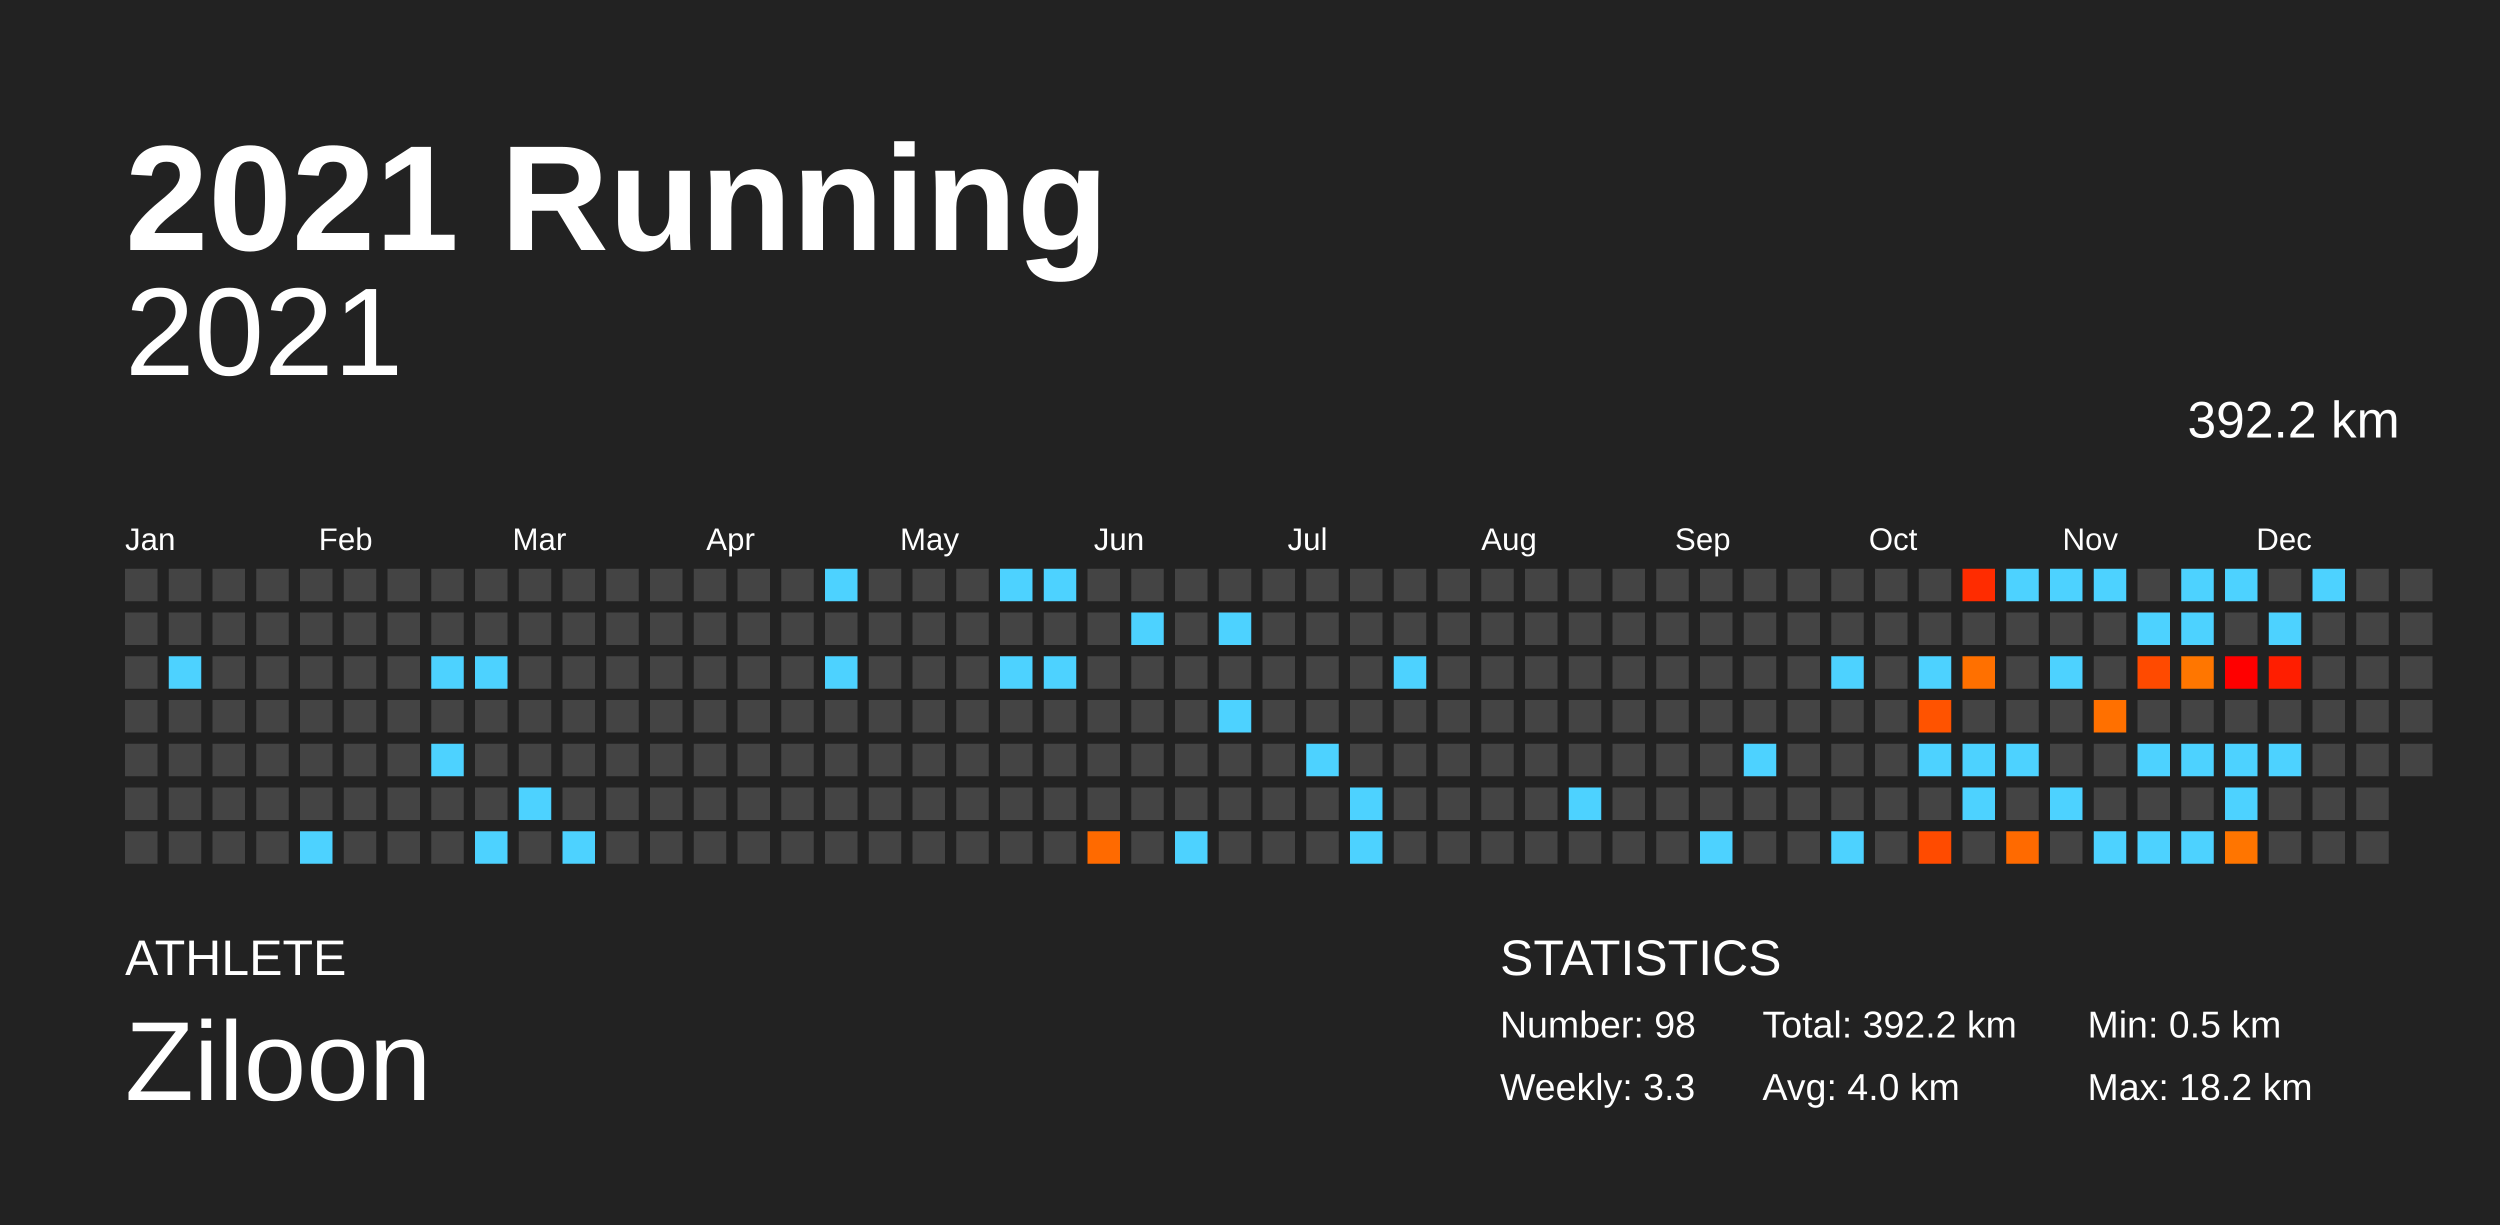
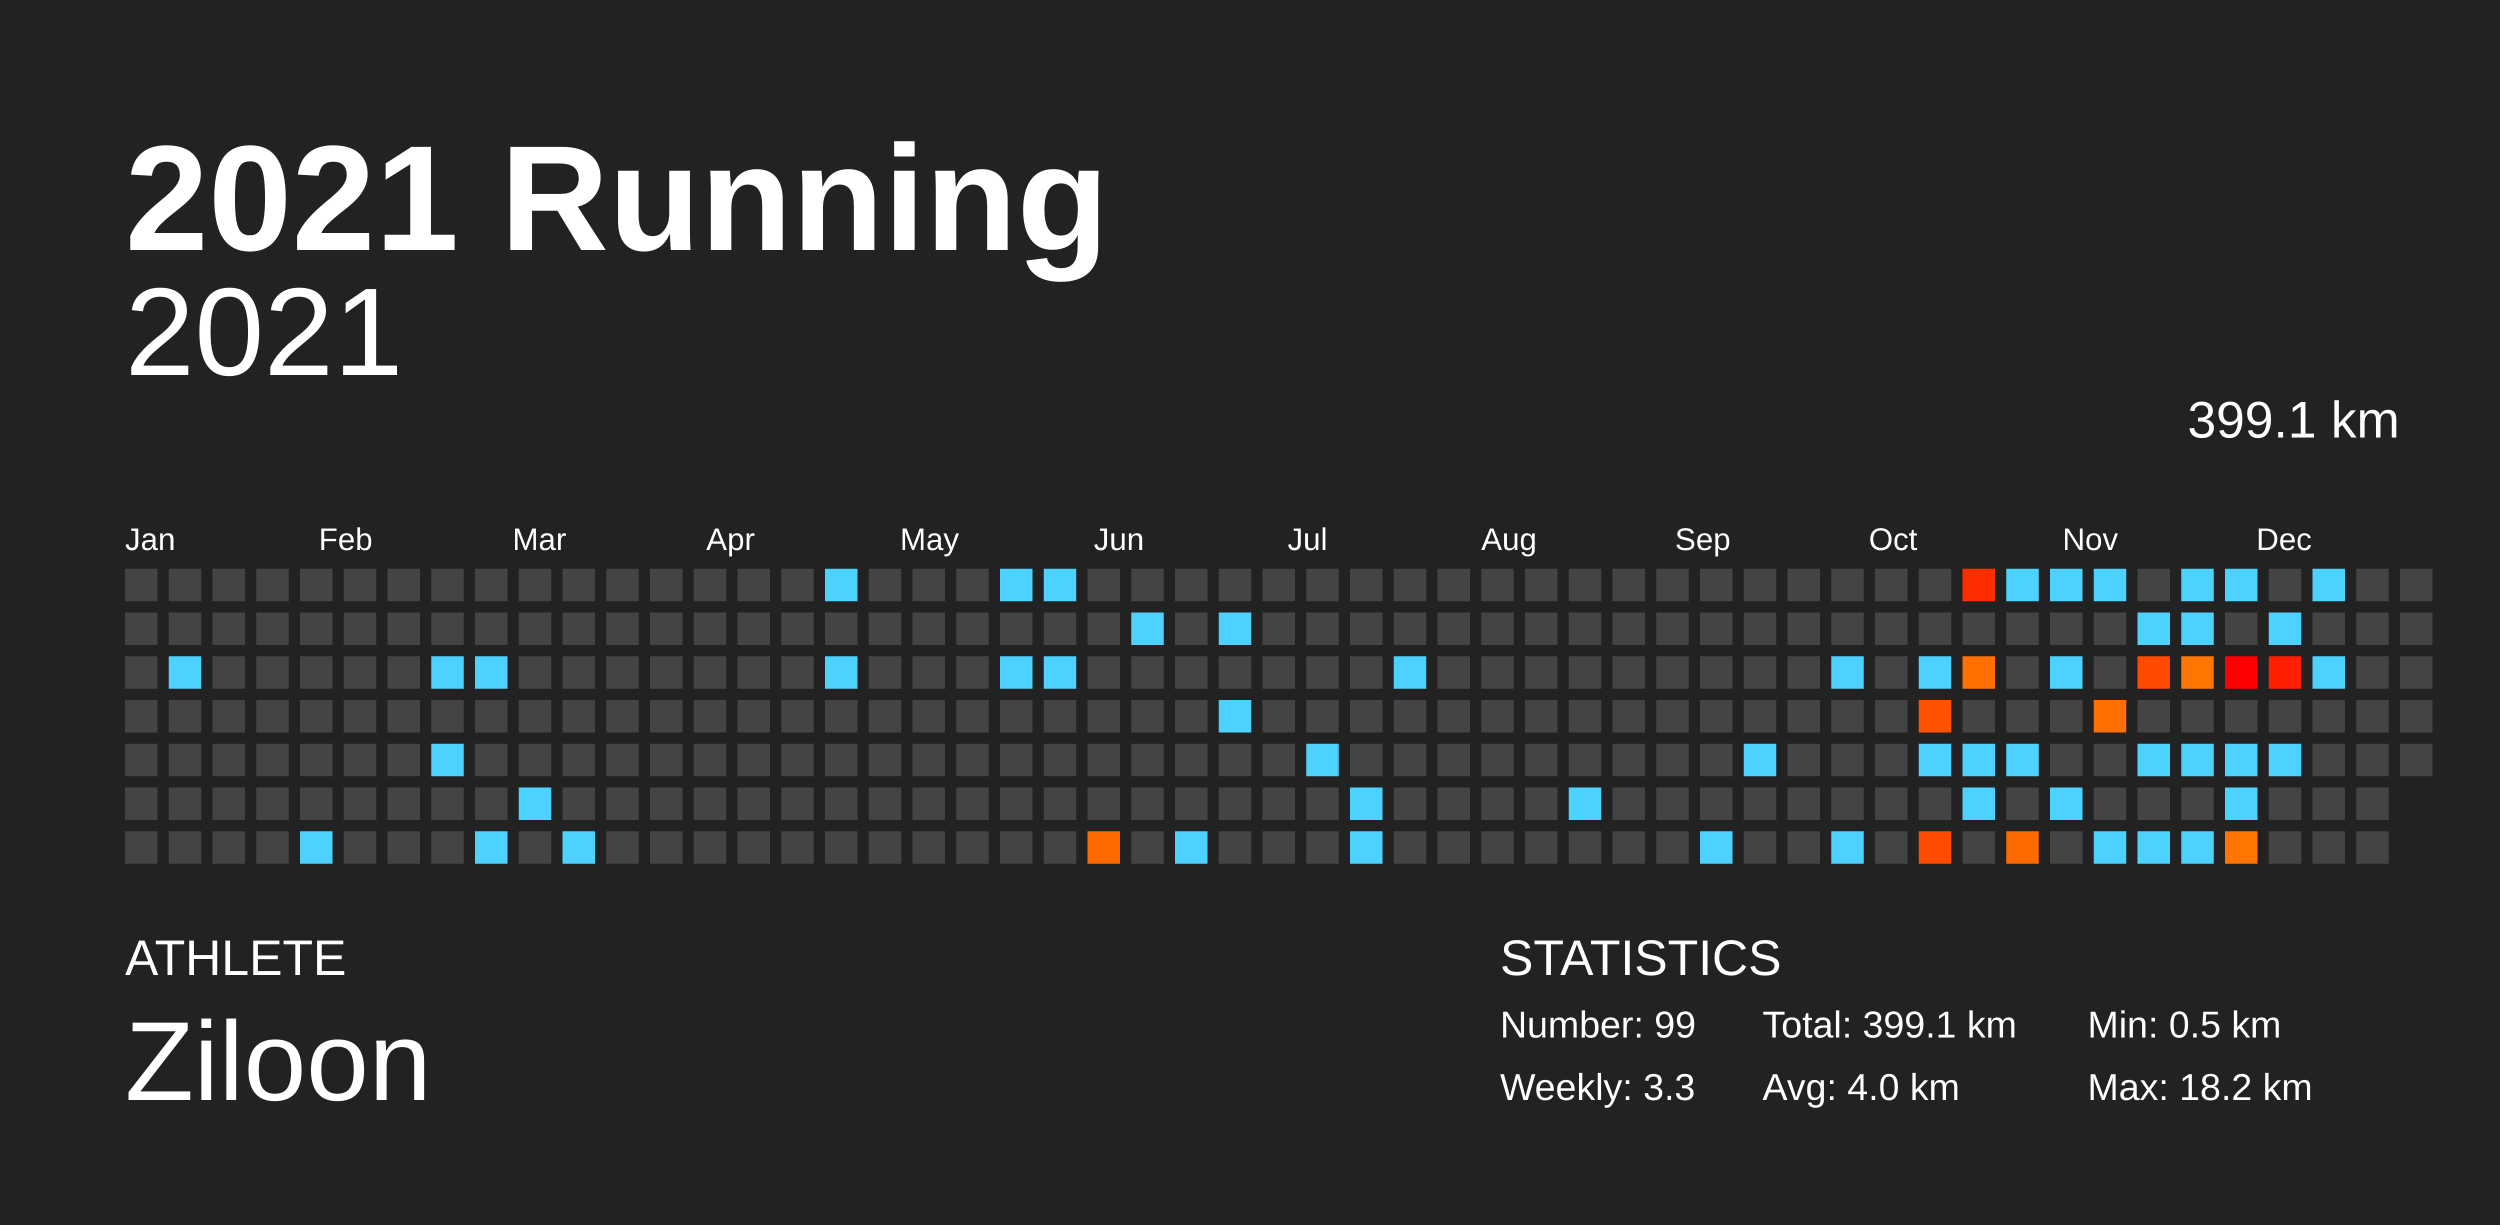
<svg xmlns="http://www.w3.org/2000/svg" baseProfile="full" height="98mm" version="1.1" viewBox="0,0,200,98" width="200mm">
  <defs />
  <rect fill="#222222" height="98" width="200" x="0" y="0" />
  <text fill="#FFFFFF" style="font-size:12px; font-family:Arial; font-weight:bold;" x="10" y="20">2021 Running</text>
  <text fill="#FFFFFF" style="font-size:4px; font-family:Arial" x="10" y="78">ATHLETE</text>
  <text fill="#FFFFFF" style="font-size:9px; font-family:Arial" x="10" y="88">Ziloon</text>
  <text fill="#FFFFFF" style="font-size:4px; font-family:Arial" x="120" y="78">STATISTICS</text>
-   <text fill="#FFFFFF" style="font-size:3px; font-family:Arial" x="120" y="83">Number: 98</text>
+   <text fill="#FFFFFF" style="font-size:3px; font-family:Arial" x="120" y="83">Number: 99</text>
  <text fill="#FFFFFF" style="font-size:3px; font-family:Arial" x="120" y="88">Weekly: 3.3</text>
-   <text fill="#FFFFFF" style="font-size:3px; font-family:Arial" x="141" y="83">Total: 392.2 km</text>
+   <text fill="#FFFFFF" style="font-size:3px; font-family:Arial" x="141" y="83">Total: 399.1 km</text>
  <text fill="#FFFFFF" style="font-size:3px; font-family:Arial" x="141" y="88">Avg: 4.0 km</text>
  <text fill="#FFFFFF" style="font-size:3px; font-family:Arial" x="167" y="83">Min: 0.5 km</text>
  <text fill="#FFFFFF" style="font-size:3px; font-family:Arial" x="167" y="88">Max: 18.2 km</text>
  <text alignment-baseline="hanging" fill="#FFFFFF" style="font-size:10.0px; font-family:Arial;" x="10" y="30">2021</text>
-   <text alignment-baseline="hanging" fill="#FFFFFF" style="font-size:4.125px; font-family:Arial;" x="175" y="35">392.2 km</text>
+   <text alignment-baseline="hanging" fill="#FFFFFF" style="font-size:4.125px; font-family:Arial;" x="175" y="35">399.1 km</text>
  <text fill="#FFFFFF" style="font-size:2.5px; font-family:Arial" x="10.0" y="44">Jan</text>
  <text fill="#FFFFFF" style="font-size:2.5px; font-family:Arial" x="25.5" y="44">Feb</text>
  <text fill="#FFFFFF" style="font-size:2.5px; font-family:Arial" x="41.0" y="44">Mar</text>
  <text fill="#FFFFFF" style="font-size:2.5px; font-family:Arial" x="56.5" y="44">Apr</text>
  <text fill="#FFFFFF" style="font-size:2.5px; font-family:Arial" x="72.0" y="44">May</text>
  <text fill="#FFFFFF" style="font-size:2.5px; font-family:Arial" x="87.5" y="44">Jun</text>
  <text fill="#FFFFFF" style="font-size:2.5px; font-family:Arial" x="103.0" y="44">Jul</text>
  <text fill="#FFFFFF" style="font-size:2.5px; font-family:Arial" x="118.5" y="44">Aug</text>
  <text fill="#FFFFFF" style="font-size:2.5px; font-family:Arial" x="134.0" y="44">Sep</text>
  <text fill="#FFFFFF" style="font-size:2.5px; font-family:Arial" x="149.5" y="44">Oct</text>
  <text fill="#FFFFFF" style="font-size:2.5px; font-family:Arial" x="165.0" y="44">Nov</text>
  <text fill="#FFFFFF" style="font-size:2.5px; font-family:Arial" x="180.5" y="44">Dec</text>
  <rect fill="#444444" height="2.6" width="2.6" x="10.0" y="45.5" />
  <rect fill="#444444" height="2.6" width="2.6" x="10.0" y="49.0" />
  <rect fill="#444444" height="2.6" width="2.6" x="10.0" y="52.5" />
  <rect fill="#444444" height="2.6" width="2.6" x="10.0" y="56.0" />
  <rect fill="#444444" height="2.6" width="2.6" x="10.0" y="59.5" />
  <rect fill="#444444" height="2.6" width="2.6" x="10.0" y="63.0" />
  <rect fill="#444444" height="2.6" width="2.6" x="10.0" y="66.5" />
  <rect fill="#444444" height="2.6" width="2.6" x="13.5" y="45.5" />
  <rect fill="#444444" height="2.6" width="2.6" x="13.5" y="49.0" />
  <rect fill="#4dd2ff" height="2.6" width="2.6" x="13.5" y="52.5" />
  <rect fill="#444444" height="2.6" width="2.6" x="13.5" y="56.0" />
  <rect fill="#444444" height="2.6" width="2.6" x="13.5" y="59.5" />
  <rect fill="#444444" height="2.6" width="2.6" x="13.5" y="63.0" />
  <rect fill="#444444" height="2.6" width="2.6" x="13.5" y="66.5" />
  <rect fill="#444444" height="2.6" width="2.6" x="17.0" y="45.5" />
  <rect fill="#444444" height="2.6" width="2.6" x="17.0" y="49.0" />
  <rect fill="#444444" height="2.6" width="2.6" x="17.0" y="52.5" />
  <rect fill="#444444" height="2.6" width="2.6" x="17.0" y="56.0" />
  <rect fill="#444444" height="2.6" width="2.6" x="17.0" y="59.5" />
  <rect fill="#444444" height="2.6" width="2.6" x="17.0" y="63.0" />
  <rect fill="#444444" height="2.6" width="2.6" x="17.0" y="66.5" />
  <rect fill="#444444" height="2.6" width="2.6" x="20.5" y="45.5" />
  <rect fill="#444444" height="2.6" width="2.6" x="20.5" y="49.0" />
  <rect fill="#444444" height="2.6" width="2.6" x="20.5" y="52.5" />
  <rect fill="#444444" height="2.6" width="2.6" x="20.5" y="56.0" />
  <rect fill="#444444" height="2.6" width="2.6" x="20.5" y="59.5" />
  <rect fill="#444444" height="2.6" width="2.6" x="20.5" y="63.0" />
  <rect fill="#444444" height="2.6" width="2.6" x="20.5" y="66.5" />
  <rect fill="#444444" height="2.6" width="2.6" x="24.0" y="45.5" />
  <rect fill="#444444" height="2.6" width="2.6" x="24.0" y="49.0" />
  <rect fill="#444444" height="2.6" width="2.6" x="24.0" y="52.5" />
  <rect fill="#444444" height="2.6" width="2.6" x="24.0" y="56.0" />
  <rect fill="#444444" height="2.6" width="2.6" x="24.0" y="59.5" />
  <rect fill="#444444" height="2.6" width="2.6" x="24.0" y="63.0" />
  <rect fill="#4dd2ff" height="2.6" width="2.6" x="24.0" y="66.5" />
  <rect fill="#444444" height="2.6" width="2.6" x="27.5" y="45.5" />
  <rect fill="#444444" height="2.6" width="2.6" x="27.5" y="49.0" />
  <rect fill="#444444" height="2.6" width="2.6" x="27.5" y="52.5" />
  <rect fill="#444444" height="2.6" width="2.6" x="27.5" y="56.0" />
  <rect fill="#444444" height="2.6" width="2.6" x="27.5" y="59.5" />
  <rect fill="#444444" height="2.6" width="2.6" x="27.5" y="63.0" />
  <rect fill="#444444" height="2.6" width="2.6" x="27.5" y="66.5" />
  <rect fill="#444444" height="2.6" width="2.6" x="31.0" y="45.5" />
  <rect fill="#444444" height="2.6" width="2.6" x="31.0" y="49.0" />
  <rect fill="#444444" height="2.6" width="2.6" x="31.0" y="52.5" />
  <rect fill="#444444" height="2.6" width="2.6" x="31.0" y="56.0" />
  <rect fill="#444444" height="2.6" width="2.6" x="31.0" y="59.5" />
  <rect fill="#444444" height="2.6" width="2.6" x="31.0" y="63.0" />
  <rect fill="#444444" height="2.6" width="2.6" x="31.0" y="66.5" />
  <rect fill="#444444" height="2.6" width="2.6" x="34.5" y="45.5" />
  <rect fill="#444444" height="2.6" width="2.6" x="34.5" y="49.0" />
  <rect fill="#4dd2ff" height="2.6" width="2.6" x="34.5" y="52.5" />
  <rect fill="#444444" height="2.6" width="2.6" x="34.5" y="56.0" />
  <rect fill="#4dd2ff" height="2.6" width="2.6" x="34.5" y="59.5" />
  <rect fill="#444444" height="2.6" width="2.6" x="34.5" y="63.0" />
  <rect fill="#444444" height="2.6" width="2.6" x="34.5" y="66.5" />
  <rect fill="#444444" height="2.6" width="2.6" x="38.0" y="45.5" />
  <rect fill="#444444" height="2.6" width="2.6" x="38.0" y="49.0" />
  <rect fill="#4dd2ff" height="2.6" width="2.6" x="38.0" y="52.5" />
  <rect fill="#444444" height="2.6" width="2.6" x="38.0" y="56.0" />
  <rect fill="#444444" height="2.6" width="2.6" x="38.0" y="59.5" />
  <rect fill="#444444" height="2.6" width="2.6" x="38.0" y="63.0" />
  <rect fill="#4dd2ff" height="2.6" width="2.6" x="38.0" y="66.5" />
  <rect fill="#444444" height="2.6" width="2.6" x="41.5" y="45.5" />
  <rect fill="#444444" height="2.6" width="2.6" x="41.5" y="49.0" />
  <rect fill="#444444" height="2.6" width="2.6" x="41.5" y="52.5" />
  <rect fill="#444444" height="2.6" width="2.6" x="41.5" y="56.0" />
  <rect fill="#444444" height="2.6" width="2.6" x="41.5" y="59.5" />
  <rect fill="#4dd2ff" height="2.6" width="2.6" x="41.5" y="63.0" />
  <rect fill="#444444" height="2.6" width="2.6" x="41.5" y="66.5" />
  <rect fill="#444444" height="2.6" width="2.6" x="45.0" y="45.5" />
  <rect fill="#444444" height="2.6" width="2.6" x="45.0" y="49.0" />
  <rect fill="#444444" height="2.6" width="2.6" x="45.0" y="52.5" />
  <rect fill="#444444" height="2.6" width="2.6" x="45.0" y="56.0" />
  <rect fill="#444444" height="2.6" width="2.6" x="45.0" y="59.5" />
  <rect fill="#444444" height="2.6" width="2.6" x="45.0" y="63.0" />
  <rect fill="#4dd2ff" height="2.6" width="2.6" x="45.0" y="66.5" />
  <rect fill="#444444" height="2.6" width="2.6" x="48.5" y="45.5" />
  <rect fill="#444444" height="2.6" width="2.6" x="48.5" y="49.0" />
  <rect fill="#444444" height="2.6" width="2.6" x="48.5" y="52.5" />
  <rect fill="#444444" height="2.6" width="2.6" x="48.5" y="56.0" />
  <rect fill="#444444" height="2.6" width="2.6" x="48.5" y="59.5" />
  <rect fill="#444444" height="2.6" width="2.6" x="48.5" y="63.0" />
  <rect fill="#444444" height="2.6" width="2.6" x="48.5" y="66.5" />
  <rect fill="#444444" height="2.6" width="2.6" x="52.0" y="45.5" />
  <rect fill="#444444" height="2.6" width="2.6" x="52.0" y="49.0" />
  <rect fill="#444444" height="2.6" width="2.6" x="52.0" y="52.5" />
  <rect fill="#444444" height="2.6" width="2.6" x="52.0" y="56.0" />
  <rect fill="#444444" height="2.6" width="2.6" x="52.0" y="59.5" />
  <rect fill="#444444" height="2.6" width="2.6" x="52.0" y="63.0" />
  <rect fill="#444444" height="2.6" width="2.6" x="52.0" y="66.5" />
  <rect fill="#444444" height="2.6" width="2.6" x="55.5" y="45.5" />
  <rect fill="#444444" height="2.6" width="2.6" x="55.5" y="49.0" />
  <rect fill="#444444" height="2.6" width="2.6" x="55.5" y="52.5" />
  <rect fill="#444444" height="2.6" width="2.6" x="55.5" y="56.0" />
  <rect fill="#444444" height="2.6" width="2.6" x="55.5" y="59.5" />
  <rect fill="#444444" height="2.6" width="2.6" x="55.5" y="63.0" />
  <rect fill="#444444" height="2.6" width="2.6" x="55.5" y="66.5" />
  <rect fill="#444444" height="2.6" width="2.6" x="59.0" y="45.5" />
  <rect fill="#444444" height="2.6" width="2.6" x="59.0" y="49.0" />
  <rect fill="#444444" height="2.6" width="2.6" x="59.0" y="52.5" />
  <rect fill="#444444" height="2.6" width="2.6" x="59.0" y="56.0" />
  <rect fill="#444444" height="2.6" width="2.6" x="59.0" y="59.5" />
  <rect fill="#444444" height="2.6" width="2.6" x="59.0" y="63.0" />
  <rect fill="#444444" height="2.6" width="2.6" x="59.0" y="66.5" />
  <rect fill="#444444" height="2.6" width="2.6" x="62.5" y="45.5" />
  <rect fill="#444444" height="2.6" width="2.6" x="62.5" y="49.0" />
  <rect fill="#444444" height="2.6" width="2.6" x="62.5" y="52.5" />
  <rect fill="#444444" height="2.6" width="2.6" x="62.5" y="56.0" />
  <rect fill="#444444" height="2.6" width="2.6" x="62.5" y="59.5" />
  <rect fill="#444444" height="2.6" width="2.6" x="62.5" y="63.0" />
  <rect fill="#444444" height="2.6" width="2.6" x="62.5" y="66.5" />
  <rect fill="#4dd2ff" height="2.6" width="2.6" x="66.0" y="45.5" />
  <rect fill="#444444" height="2.6" width="2.6" x="66.0" y="49.0" />
  <rect fill="#4dd2ff" height="2.6" width="2.6" x="66.0" y="52.5" />
  <rect fill="#444444" height="2.6" width="2.6" x="66.0" y="56.0" />
  <rect fill="#444444" height="2.6" width="2.6" x="66.0" y="59.5" />
  <rect fill="#444444" height="2.6" width="2.6" x="66.0" y="63.0" />
  <rect fill="#444444" height="2.6" width="2.6" x="66.0" y="66.5" />
  <rect fill="#444444" height="2.6" width="2.6" x="69.5" y="45.5" />
  <rect fill="#444444" height="2.6" width="2.6" x="69.5" y="49.0" />
  <rect fill="#444444" height="2.6" width="2.6" x="69.5" y="52.5" />
  <rect fill="#444444" height="2.6" width="2.6" x="69.5" y="56.0" />
  <rect fill="#444444" height="2.6" width="2.6" x="69.5" y="59.5" />
  <rect fill="#444444" height="2.6" width="2.6" x="69.5" y="63.0" />
  <rect fill="#444444" height="2.6" width="2.6" x="69.5" y="66.5" />
  <rect fill="#444444" height="2.6" width="2.6" x="73.0" y="45.5" />
  <rect fill="#444444" height="2.6" width="2.6" x="73.0" y="49.0" />
  <rect fill="#444444" height="2.6" width="2.6" x="73.0" y="52.5" />
  <rect fill="#444444" height="2.6" width="2.6" x="73.0" y="56.0" />
  <rect fill="#444444" height="2.6" width="2.6" x="73.0" y="59.5" />
  <rect fill="#444444" height="2.6" width="2.6" x="73.0" y="63.0" />
  <rect fill="#444444" height="2.6" width="2.6" x="73.0" y="66.5" />
  <rect fill="#444444" height="2.6" width="2.6" x="76.5" y="45.5" />
  <rect fill="#444444" height="2.6" width="2.6" x="76.5" y="49.0" />
  <rect fill="#444444" height="2.6" width="2.6" x="76.5" y="52.5" />
  <rect fill="#444444" height="2.6" width="2.6" x="76.5" y="56.0" />
  <rect fill="#444444" height="2.6" width="2.6" x="76.5" y="59.5" />
  <rect fill="#444444" height="2.6" width="2.6" x="76.5" y="63.0" />
  <rect fill="#444444" height="2.6" width="2.6" x="76.5" y="66.5" />
  <rect fill="#4dd2ff" height="2.6" width="2.6" x="80.0" y="45.5" />
  <rect fill="#444444" height="2.6" width="2.6" x="80.0" y="49.0" />
  <rect fill="#4dd2ff" height="2.6" width="2.6" x="80.0" y="52.5" />
  <rect fill="#444444" height="2.6" width="2.6" x="80.0" y="56.0" />
  <rect fill="#444444" height="2.6" width="2.6" x="80.0" y="59.5" />
  <rect fill="#444444" height="2.6" width="2.6" x="80.0" y="63.0" />
  <rect fill="#444444" height="2.6" width="2.6" x="80.0" y="66.5" />
  <rect fill="#4dd2ff" height="2.6" width="2.6" x="83.5" y="45.5" />
  <rect fill="#444444" height="2.6" width="2.6" x="83.5" y="49.0" />
  <rect fill="#4dd2ff" height="2.6" width="2.6" x="83.5" y="52.5" />
  <rect fill="#444444" height="2.6" width="2.6" x="83.5" y="56.0" />
  <rect fill="#444444" height="2.6" width="2.6" x="83.5" y="59.5" />
  <rect fill="#444444" height="2.6" width="2.6" x="83.5" y="63.0" />
  <rect fill="#444444" height="2.6" width="2.6" x="83.5" y="66.5" />
  <rect fill="#444444" height="2.6" width="2.6" x="87.0" y="45.5" />
  <rect fill="#444444" height="2.6" width="2.6" x="87.0" y="49.0" />
  <rect fill="#444444" height="2.6" width="2.6" x="87.0" y="52.5" />
  <rect fill="#444444" height="2.6" width="2.6" x="87.0" y="56.0" />
  <rect fill="#444444" height="2.6" width="2.6" x="87.0" y="59.5" />
  <rect fill="#444444" height="2.6" width="2.6" x="87.0" y="63.0" />
  <rect fill="#ff6a00" height="2.6" width="2.6" x="87.0" y="66.5" />
  <rect fill="#444444" height="2.6" width="2.6" x="90.5" y="45.5" />
  <rect fill="#4dd2ff" height="2.6" width="2.6" x="90.5" y="49.0" />
  <rect fill="#444444" height="2.6" width="2.6" x="90.5" y="52.5" />
  <rect fill="#444444" height="2.6" width="2.6" x="90.5" y="56.0" />
  <rect fill="#444444" height="2.6" width="2.6" x="90.5" y="59.5" />
  <rect fill="#444444" height="2.6" width="2.6" x="90.5" y="63.0" />
  <rect fill="#444444" height="2.6" width="2.6" x="90.5" y="66.5" />
  <rect fill="#444444" height="2.6" width="2.6" x="94.0" y="45.5" />
  <rect fill="#444444" height="2.6" width="2.6" x="94.0" y="49.0" />
  <rect fill="#444444" height="2.6" width="2.6" x="94.0" y="52.5" />
  <rect fill="#444444" height="2.6" width="2.6" x="94.0" y="56.0" />
  <rect fill="#444444" height="2.6" width="2.6" x="94.0" y="59.5" />
  <rect fill="#444444" height="2.6" width="2.6" x="94.0" y="63.0" />
  <rect fill="#4dd2ff" height="2.6" width="2.6" x="94.0" y="66.5" />
  <rect fill="#444444" height="2.6" width="2.6" x="97.5" y="45.5" />
  <rect fill="#4dd2ff" height="2.6" width="2.6" x="97.5" y="49.0" />
  <rect fill="#444444" height="2.6" width="2.6" x="97.5" y="52.5" />
  <rect fill="#4dd2ff" height="2.6" width="2.6" x="97.5" y="56.0" />
  <rect fill="#444444" height="2.6" width="2.6" x="97.5" y="59.5" />
  <rect fill="#444444" height="2.6" width="2.6" x="97.5" y="63.0" />
  <rect fill="#444444" height="2.6" width="2.6" x="97.5" y="66.5" />
  <rect fill="#444444" height="2.6" width="2.6" x="101.0" y="45.5" />
  <rect fill="#444444" height="2.6" width="2.6" x="101.0" y="49.0" />
  <rect fill="#444444" height="2.6" width="2.6" x="101.0" y="52.5" />
  <rect fill="#444444" height="2.6" width="2.6" x="101.0" y="56.0" />
  <rect fill="#444444" height="2.6" width="2.6" x="101.0" y="59.5" />
  <rect fill="#444444" height="2.6" width="2.6" x="101.0" y="63.0" />
  <rect fill="#444444" height="2.6" width="2.6" x="101.0" y="66.5" />
  <rect fill="#444444" height="2.6" width="2.6" x="104.5" y="45.5" />
  <rect fill="#444444" height="2.6" width="2.6" x="104.5" y="49.0" />
  <rect fill="#444444" height="2.6" width="2.6" x="104.5" y="52.5" />
  <rect fill="#444444" height="2.6" width="2.6" x="104.5" y="56.0" />
  <rect fill="#4dd2ff" height="2.6" width="2.6" x="104.5" y="59.5" />
  <rect fill="#444444" height="2.6" width="2.6" x="104.5" y="63.0" />
  <rect fill="#444444" height="2.6" width="2.6" x="104.5" y="66.5" />
  <rect fill="#444444" height="2.6" width="2.6" x="108.0" y="45.5" />
  <rect fill="#444444" height="2.6" width="2.6" x="108.0" y="49.0" />
  <rect fill="#444444" height="2.6" width="2.6" x="108.0" y="52.5" />
  <rect fill="#444444" height="2.6" width="2.6" x="108.0" y="56.0" />
  <rect fill="#444444" height="2.6" width="2.6" x="108.0" y="59.5" />
  <rect fill="#4dd2ff" height="2.6" width="2.6" x="108.0" y="63.0" />
  <rect fill="#4dd2ff" height="2.6" width="2.6" x="108.0" y="66.5" />
  <rect fill="#444444" height="2.6" width="2.6" x="111.5" y="45.5" />
  <rect fill="#444444" height="2.6" width="2.6" x="111.5" y="49.0" />
  <rect fill="#4dd2ff" height="2.6" width="2.6" x="111.5" y="52.5" />
  <rect fill="#444444" height="2.6" width="2.6" x="111.5" y="56.0" />
  <rect fill="#444444" height="2.6" width="2.6" x="111.5" y="59.5" />
  <rect fill="#444444" height="2.6" width="2.6" x="111.5" y="63.0" />
  <rect fill="#444444" height="2.6" width="2.6" x="111.5" y="66.5" />
  <rect fill="#444444" height="2.6" width="2.6" x="115.0" y="45.5" />
  <rect fill="#444444" height="2.6" width="2.6" x="115.0" y="49.0" />
  <rect fill="#444444" height="2.6" width="2.6" x="115.0" y="52.5" />
  <rect fill="#444444" height="2.6" width="2.6" x="115.0" y="56.0" />
  <rect fill="#444444" height="2.6" width="2.6" x="115.0" y="59.5" />
  <rect fill="#444444" height="2.6" width="2.6" x="115.0" y="63.0" />
  <rect fill="#444444" height="2.6" width="2.6" x="115.0" y="66.5" />
  <rect fill="#444444" height="2.6" width="2.6" x="118.5" y="45.5" />
  <rect fill="#444444" height="2.6" width="2.6" x="118.5" y="49.0" />
  <rect fill="#444444" height="2.6" width="2.6" x="118.5" y="52.5" />
  <rect fill="#444444" height="2.6" width="2.6" x="118.5" y="56.0" />
  <rect fill="#444444" height="2.6" width="2.6" x="118.5" y="59.5" />
  <rect fill="#444444" height="2.6" width="2.6" x="118.5" y="63.0" />
  <rect fill="#444444" height="2.6" width="2.6" x="118.5" y="66.5" />
  <rect fill="#444444" height="2.6" width="2.6" x="122.0" y="45.5" />
  <rect fill="#444444" height="2.6" width="2.6" x="122.0" y="49.0" />
  <rect fill="#444444" height="2.6" width="2.6" x="122.0" y="52.5" />
  <rect fill="#444444" height="2.6" width="2.6" x="122.0" y="56.0" />
  <rect fill="#444444" height="2.6" width="2.6" x="122.0" y="59.5" />
  <rect fill="#444444" height="2.6" width="2.6" x="122.0" y="63.0" />
  <rect fill="#444444" height="2.6" width="2.6" x="122.0" y="66.5" />
  <rect fill="#444444" height="2.6" width="2.6" x="125.5" y="45.5" />
  <rect fill="#444444" height="2.6" width="2.6" x="125.5" y="49.0" />
  <rect fill="#444444" height="2.6" width="2.6" x="125.5" y="52.5" />
  <rect fill="#444444" height="2.6" width="2.6" x="125.5" y="56.0" />
  <rect fill="#444444" height="2.6" width="2.6" x="125.5" y="59.5" />
  <rect fill="#4dd2ff" height="2.6" width="2.6" x="125.5" y="63.0" />
  <rect fill="#444444" height="2.6" width="2.6" x="125.5" y="66.5" />
  <rect fill="#444444" height="2.6" width="2.6" x="129.0" y="45.5" />
  <rect fill="#444444" height="2.6" width="2.6" x="129.0" y="49.0" />
  <rect fill="#444444" height="2.6" width="2.6" x="129.0" y="52.5" />
  <rect fill="#444444" height="2.6" width="2.6" x="129.0" y="56.0" />
  <rect fill="#444444" height="2.6" width="2.6" x="129.0" y="59.5" />
  <rect fill="#444444" height="2.6" width="2.6" x="129.0" y="63.0" />
  <rect fill="#444444" height="2.6" width="2.6" x="129.0" y="66.5" />
  <rect fill="#444444" height="2.6" width="2.6" x="132.5" y="45.5" />
  <rect fill="#444444" height="2.6" width="2.6" x="132.5" y="49.0" />
  <rect fill="#444444" height="2.6" width="2.6" x="132.5" y="52.5" />
  <rect fill="#444444" height="2.6" width="2.6" x="132.5" y="56.0" />
  <rect fill="#444444" height="2.6" width="2.6" x="132.5" y="59.5" />
  <rect fill="#444444" height="2.6" width="2.6" x="132.5" y="63.0" />
  <rect fill="#444444" height="2.6" width="2.6" x="132.5" y="66.5" />
  <rect fill="#444444" height="2.6" width="2.6" x="136.0" y="45.5" />
  <rect fill="#444444" height="2.6" width="2.6" x="136.0" y="49.0" />
  <rect fill="#444444" height="2.6" width="2.6" x="136.0" y="52.5" />
  <rect fill="#444444" height="2.6" width="2.6" x="136.0" y="56.0" />
  <rect fill="#444444" height="2.6" width="2.6" x="136.0" y="59.5" />
  <rect fill="#444444" height="2.6" width="2.6" x="136.0" y="63.0" />
  <rect fill="#4dd2ff" height="2.6" width="2.6" x="136.0" y="66.5" />
  <rect fill="#444444" height="2.6" width="2.6" x="139.5" y="45.5" />
  <rect fill="#444444" height="2.6" width="2.6" x="139.5" y="49.0" />
  <rect fill="#444444" height="2.6" width="2.6" x="139.5" y="52.5" />
  <rect fill="#444444" height="2.6" width="2.6" x="139.5" y="56.0" />
  <rect fill="#4dd2ff" height="2.6" width="2.6" x="139.5" y="59.5" />
  <rect fill="#444444" height="2.6" width="2.6" x="139.5" y="63.0" />
  <rect fill="#444444" height="2.6" width="2.6" x="139.5" y="66.5" />
  <rect fill="#444444" height="2.6" width="2.6" x="143.0" y="45.5" />
  <rect fill="#444444" height="2.6" width="2.6" x="143.0" y="49.0" />
  <rect fill="#444444" height="2.6" width="2.6" x="143.0" y="52.5" />
  <rect fill="#444444" height="2.6" width="2.6" x="143.0" y="56.0" />
  <rect fill="#444444" height="2.6" width="2.6" x="143.0" y="59.5" />
  <rect fill="#444444" height="2.6" width="2.6" x="143.0" y="63.0" />
  <rect fill="#444444" height="2.6" width="2.6" x="143.0" y="66.5" />
  <rect fill="#444444" height="2.6" width="2.6" x="146.5" y="45.5" />
  <rect fill="#444444" height="2.6" width="2.6" x="146.5" y="49.0" />
  <rect fill="#4dd2ff" height="2.6" width="2.6" x="146.5" y="52.5" />
  <rect fill="#444444" height="2.6" width="2.6" x="146.5" y="56.0" />
  <rect fill="#444444" height="2.6" width="2.6" x="146.5" y="59.5" />
  <rect fill="#444444" height="2.6" width="2.6" x="146.5" y="63.0" />
  <rect fill="#4dd2ff" height="2.6" width="2.6" x="146.5" y="66.5" />
  <rect fill="#444444" height="2.6" width="2.6" x="150.0" y="45.5" />
  <rect fill="#444444" height="2.6" width="2.6" x="150.0" y="49.0" />
  <rect fill="#444444" height="2.6" width="2.6" x="150.0" y="52.5" />
  <rect fill="#444444" height="2.6" width="2.6" x="150.0" y="56.0" />
  <rect fill="#444444" height="2.6" width="2.6" x="150.0" y="59.5" />
  <rect fill="#444444" height="2.6" width="2.6" x="150.0" y="63.0" />
  <rect fill="#444444" height="2.6" width="2.6" x="150.0" y="66.5" />
  <rect fill="#444444" height="2.6" width="2.6" x="153.5" y="45.5" />
  <rect fill="#444444" height="2.6" width="2.6" x="153.5" y="49.0" />
  <rect fill="#4dd2ff" height="2.6" width="2.6" x="153.5" y="52.5" />
  <rect fill="#ff5300" height="2.6" width="2.6" x="153.5" y="56.0" />
  <rect fill="#4dd2ff" height="2.6" width="2.6" x="153.5" y="59.5" />
  <rect fill="#444444" height="2.6" width="2.6" x="153.5" y="63.0" />
  <rect fill="#ff4b00" height="2.6" width="2.6" x="153.5" y="66.5" />
  <rect fill="#ff2c00" height="2.6" width="2.6" x="157.0" y="45.5" />
  <rect fill="#444444" height="2.6" width="2.6" x="157.0" y="49.0" />
  <rect fill="#ff7000" height="2.6" width="2.6" x="157.0" y="52.5" />
  <rect fill="#444444" height="2.6" width="2.6" x="157.0" y="56.0" />
  <rect fill="#4dd2ff" height="2.6" width="2.6" x="157.0" y="59.5" />
  <rect fill="#4dd2ff" height="2.6" width="2.6" x="157.0" y="63.0" />
  <rect fill="#444444" height="2.6" width="2.6" x="157.0" y="66.5" />
  <rect fill="#4dd2ff" height="2.6" width="2.6" x="160.5" y="45.5" />
  <rect fill="#444444" height="2.6" width="2.6" x="160.5" y="49.0" />
  <rect fill="#444444" height="2.6" width="2.6" x="160.5" y="52.5" />
  <rect fill="#444444" height="2.6" width="2.6" x="160.5" y="56.0" />
  <rect fill="#4dd2ff" height="2.6" width="2.6" x="160.5" y="59.5" />
  <rect fill="#444444" height="2.6" width="2.6" x="160.5" y="63.0" />
  <rect fill="#ff6a00" height="2.6" width="2.6" x="160.5" y="66.5" />
  <rect fill="#4dd2ff" height="2.6" width="2.6" x="164.0" y="45.5" />
  <rect fill="#444444" height="2.6" width="2.6" x="164.0" y="49.0" />
  <rect fill="#4dd2ff" height="2.6" width="2.6" x="164.0" y="52.5" />
  <rect fill="#444444" height="2.6" width="2.6" x="164.0" y="56.0" />
  <rect fill="#444444" height="2.6" width="2.6" x="164.0" y="59.5" />
  <rect fill="#4dd2ff" height="2.6" width="2.6" x="164.0" y="63.0" />
  <rect fill="#444444" height="2.6" width="2.6" x="164.0" y="66.5" />
  <rect fill="#4dd2ff" height="2.6" width="2.6" x="167.5" y="45.5" />
  <rect fill="#444444" height="2.6" width="2.6" x="167.5" y="49.0" />
  <rect fill="#444444" height="2.6" width="2.6" x="167.5" y="52.5" />
  <rect fill="#ff7000" height="2.6" width="2.6" x="167.5" y="56.0" />
  <rect fill="#444444" height="2.6" width="2.6" x="167.5" y="59.5" />
  <rect fill="#444444" height="2.6" width="2.6" x="167.5" y="63.0" />
  <rect fill="#4dd2ff" height="2.6" width="2.6" x="167.5" y="66.5" />
  <rect fill="#444444" height="2.6" width="2.6" x="171.0" y="45.5" />
  <rect fill="#4dd2ff" height="2.6" width="2.6" x="171.0" y="49.0" />
  <rect fill="#ff4a00" height="2.6" width="2.6" x="171.0" y="52.5" />
  <rect fill="#444444" height="2.6" width="2.6" x="171.0" y="56.0" />
  <rect fill="#4dd2ff" height="2.6" width="2.6" x="171.0" y="59.5" />
  <rect fill="#444444" height="2.6" width="2.6" x="171.0" y="63.0" />
  <rect fill="#4dd2ff" height="2.6" width="2.6" x="171.0" y="66.5" />
  <rect fill="#4dd2ff" height="2.6" width="2.6" x="174.5" y="45.5" />
  <rect fill="#4dd2ff" height="2.6" width="2.6" x="174.5" y="49.0" />
  <rect fill="#ff7600" height="2.6" width="2.6" x="174.5" y="52.5" />
  <rect fill="#444444" height="2.6" width="2.6" x="174.5" y="56.0" />
  <rect fill="#4dd2ff" height="2.6" width="2.6" x="174.5" y="59.5" />
  <rect fill="#444444" height="2.6" width="2.6" x="174.5" y="63.0" />
  <rect fill="#4dd2ff" height="2.6" width="2.6" x="174.5" y="66.5" />
  <rect fill="#4dd2ff" height="2.6" width="2.6" x="178.0" y="45.5" />
  <rect fill="#444444" height="2.6" width="2.6" x="178.0" y="49.0" />
  <rect fill="#ff0000" height="2.6" width="2.6" x="178.0" y="52.5" />
  <rect fill="#444444" height="2.6" width="2.6" x="178.0" y="56.0" />
  <rect fill="#4dd2ff" height="2.6" width="2.6" x="178.0" y="59.5" />
  <rect fill="#4dd2ff" height="2.6" width="2.6" x="178.0" y="63.0" />
  <rect fill="#ff7500" height="2.6" width="2.6" x="178.0" y="66.5" />
  <rect fill="#444444" height="2.6" width="2.6" x="181.5" y="45.5" />
  <rect fill="#4dd2ff" height="2.6" width="2.6" x="181.5" y="49.0" />
  <rect fill="#ff1e00" height="2.6" width="2.6" x="181.5" y="52.5" />
  <rect fill="#444444" height="2.6" width="2.6" x="181.5" y="56.0" />
  <rect fill="#4dd2ff" height="2.6" width="2.6" x="181.5" y="59.5" />
  <rect fill="#444444" height="2.6" width="2.6" x="181.5" y="63.0" />
  <rect fill="#444444" height="2.6" width="2.6" x="181.5" y="66.5" />
  <rect fill="#4dd2ff" height="2.6" width="2.6" x="185.0" y="45.5" />
  <rect fill="#444444" height="2.6" width="2.6" x="185.0" y="49.0" />
-   <rect fill="#444444" height="2.6" width="2.6" x="185.0" y="52.5" />
+   <rect fill="#4dd2ff" height="2.6" width="2.6" x="185.0" y="52.5" />
  <rect fill="#444444" height="2.6" width="2.6" x="185.0" y="56.0" />
  <rect fill="#444444" height="2.6" width="2.6" x="185.0" y="59.5" />
  <rect fill="#444444" height="2.6" width="2.6" x="185.0" y="63.0" />
  <rect fill="#444444" height="2.6" width="2.6" x="185.0" y="66.5" />
  <rect fill="#444444" height="2.6" width="2.6" x="188.5" y="45.5" />
  <rect fill="#444444" height="2.6" width="2.6" x="188.5" y="49.0" />
  <rect fill="#444444" height="2.6" width="2.6" x="188.5" y="52.5" />
  <rect fill="#444444" height="2.6" width="2.6" x="188.5" y="56.0" />
  <rect fill="#444444" height="2.6" width="2.6" x="188.5" y="59.5" />
  <rect fill="#444444" height="2.6" width="2.6" x="188.5" y="63.0" />
  <rect fill="#444444" height="2.6" width="2.6" x="188.5" y="66.5" />
  <rect fill="#444444" height="2.6" width="2.6" x="192.0" y="45.5" />
  <rect fill="#444444" height="2.6" width="2.6" x="192.0" y="49.0" />
  <rect fill="#444444" height="2.6" width="2.6" x="192.0" y="52.5" />
  <rect fill="#444444" height="2.6" width="2.6" x="192.0" y="56.0" />
  <rect fill="#444444" height="2.6" width="2.6" x="192.0" y="59.5" />
</svg>
